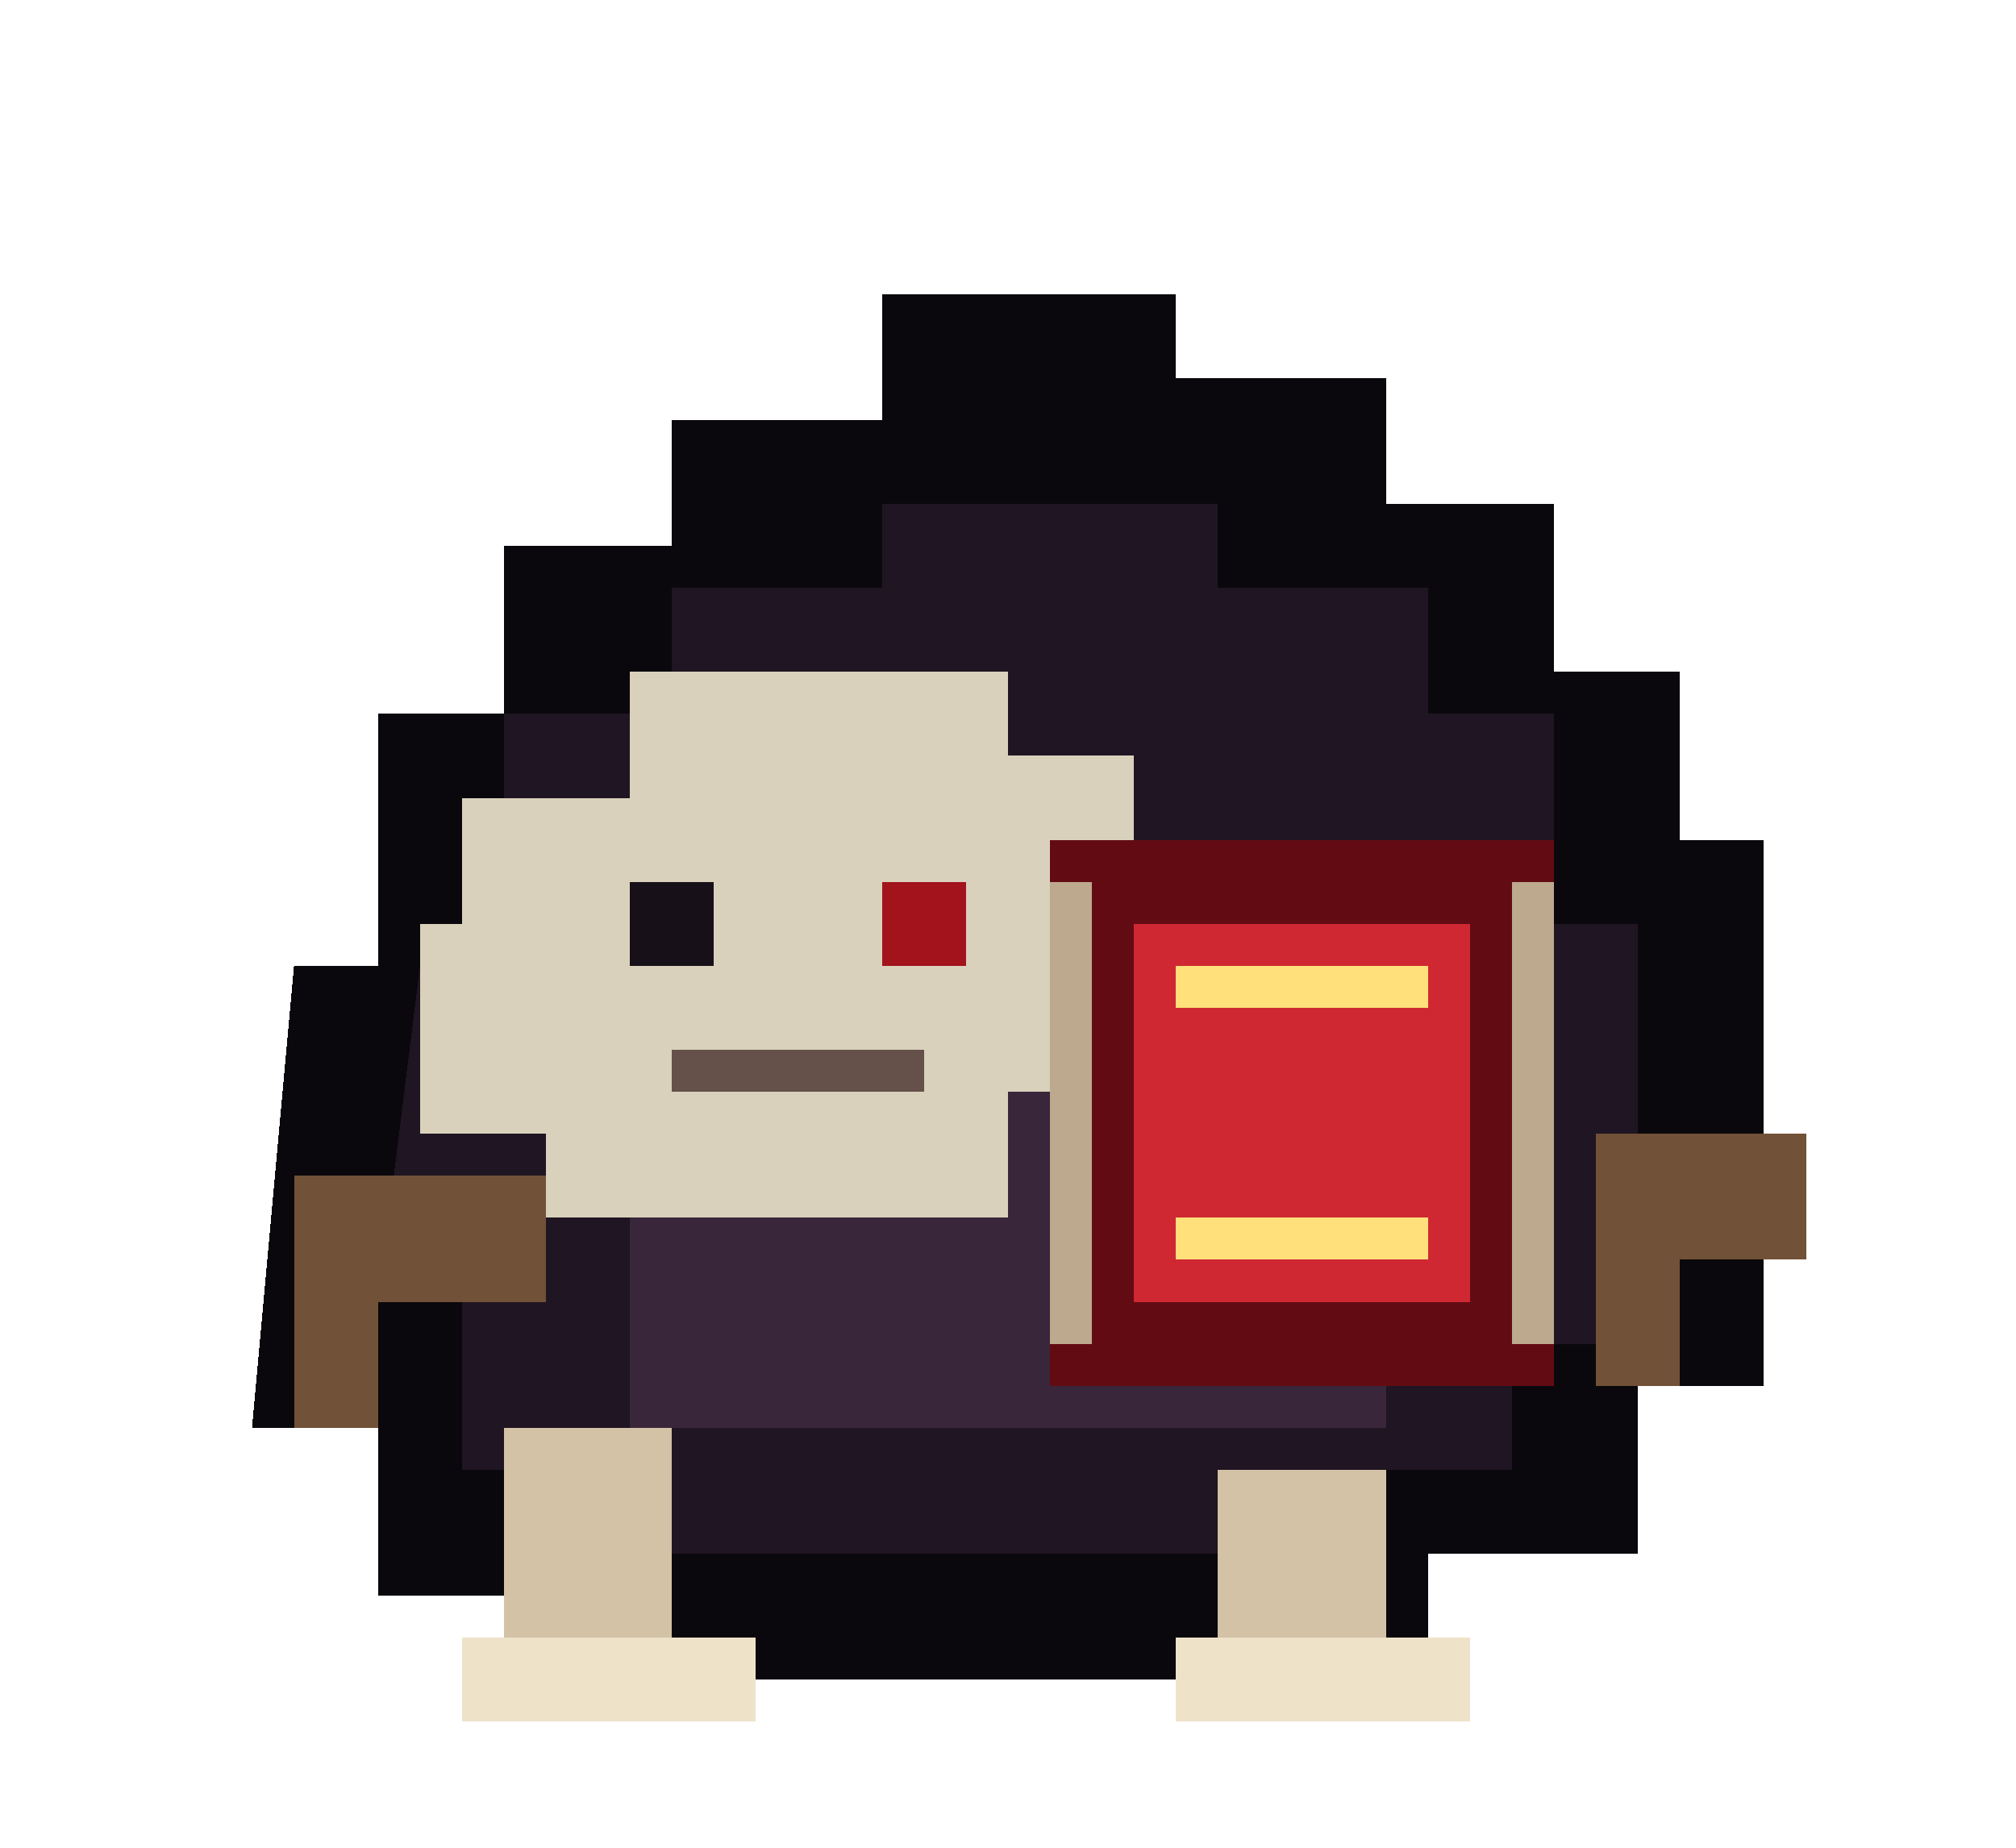
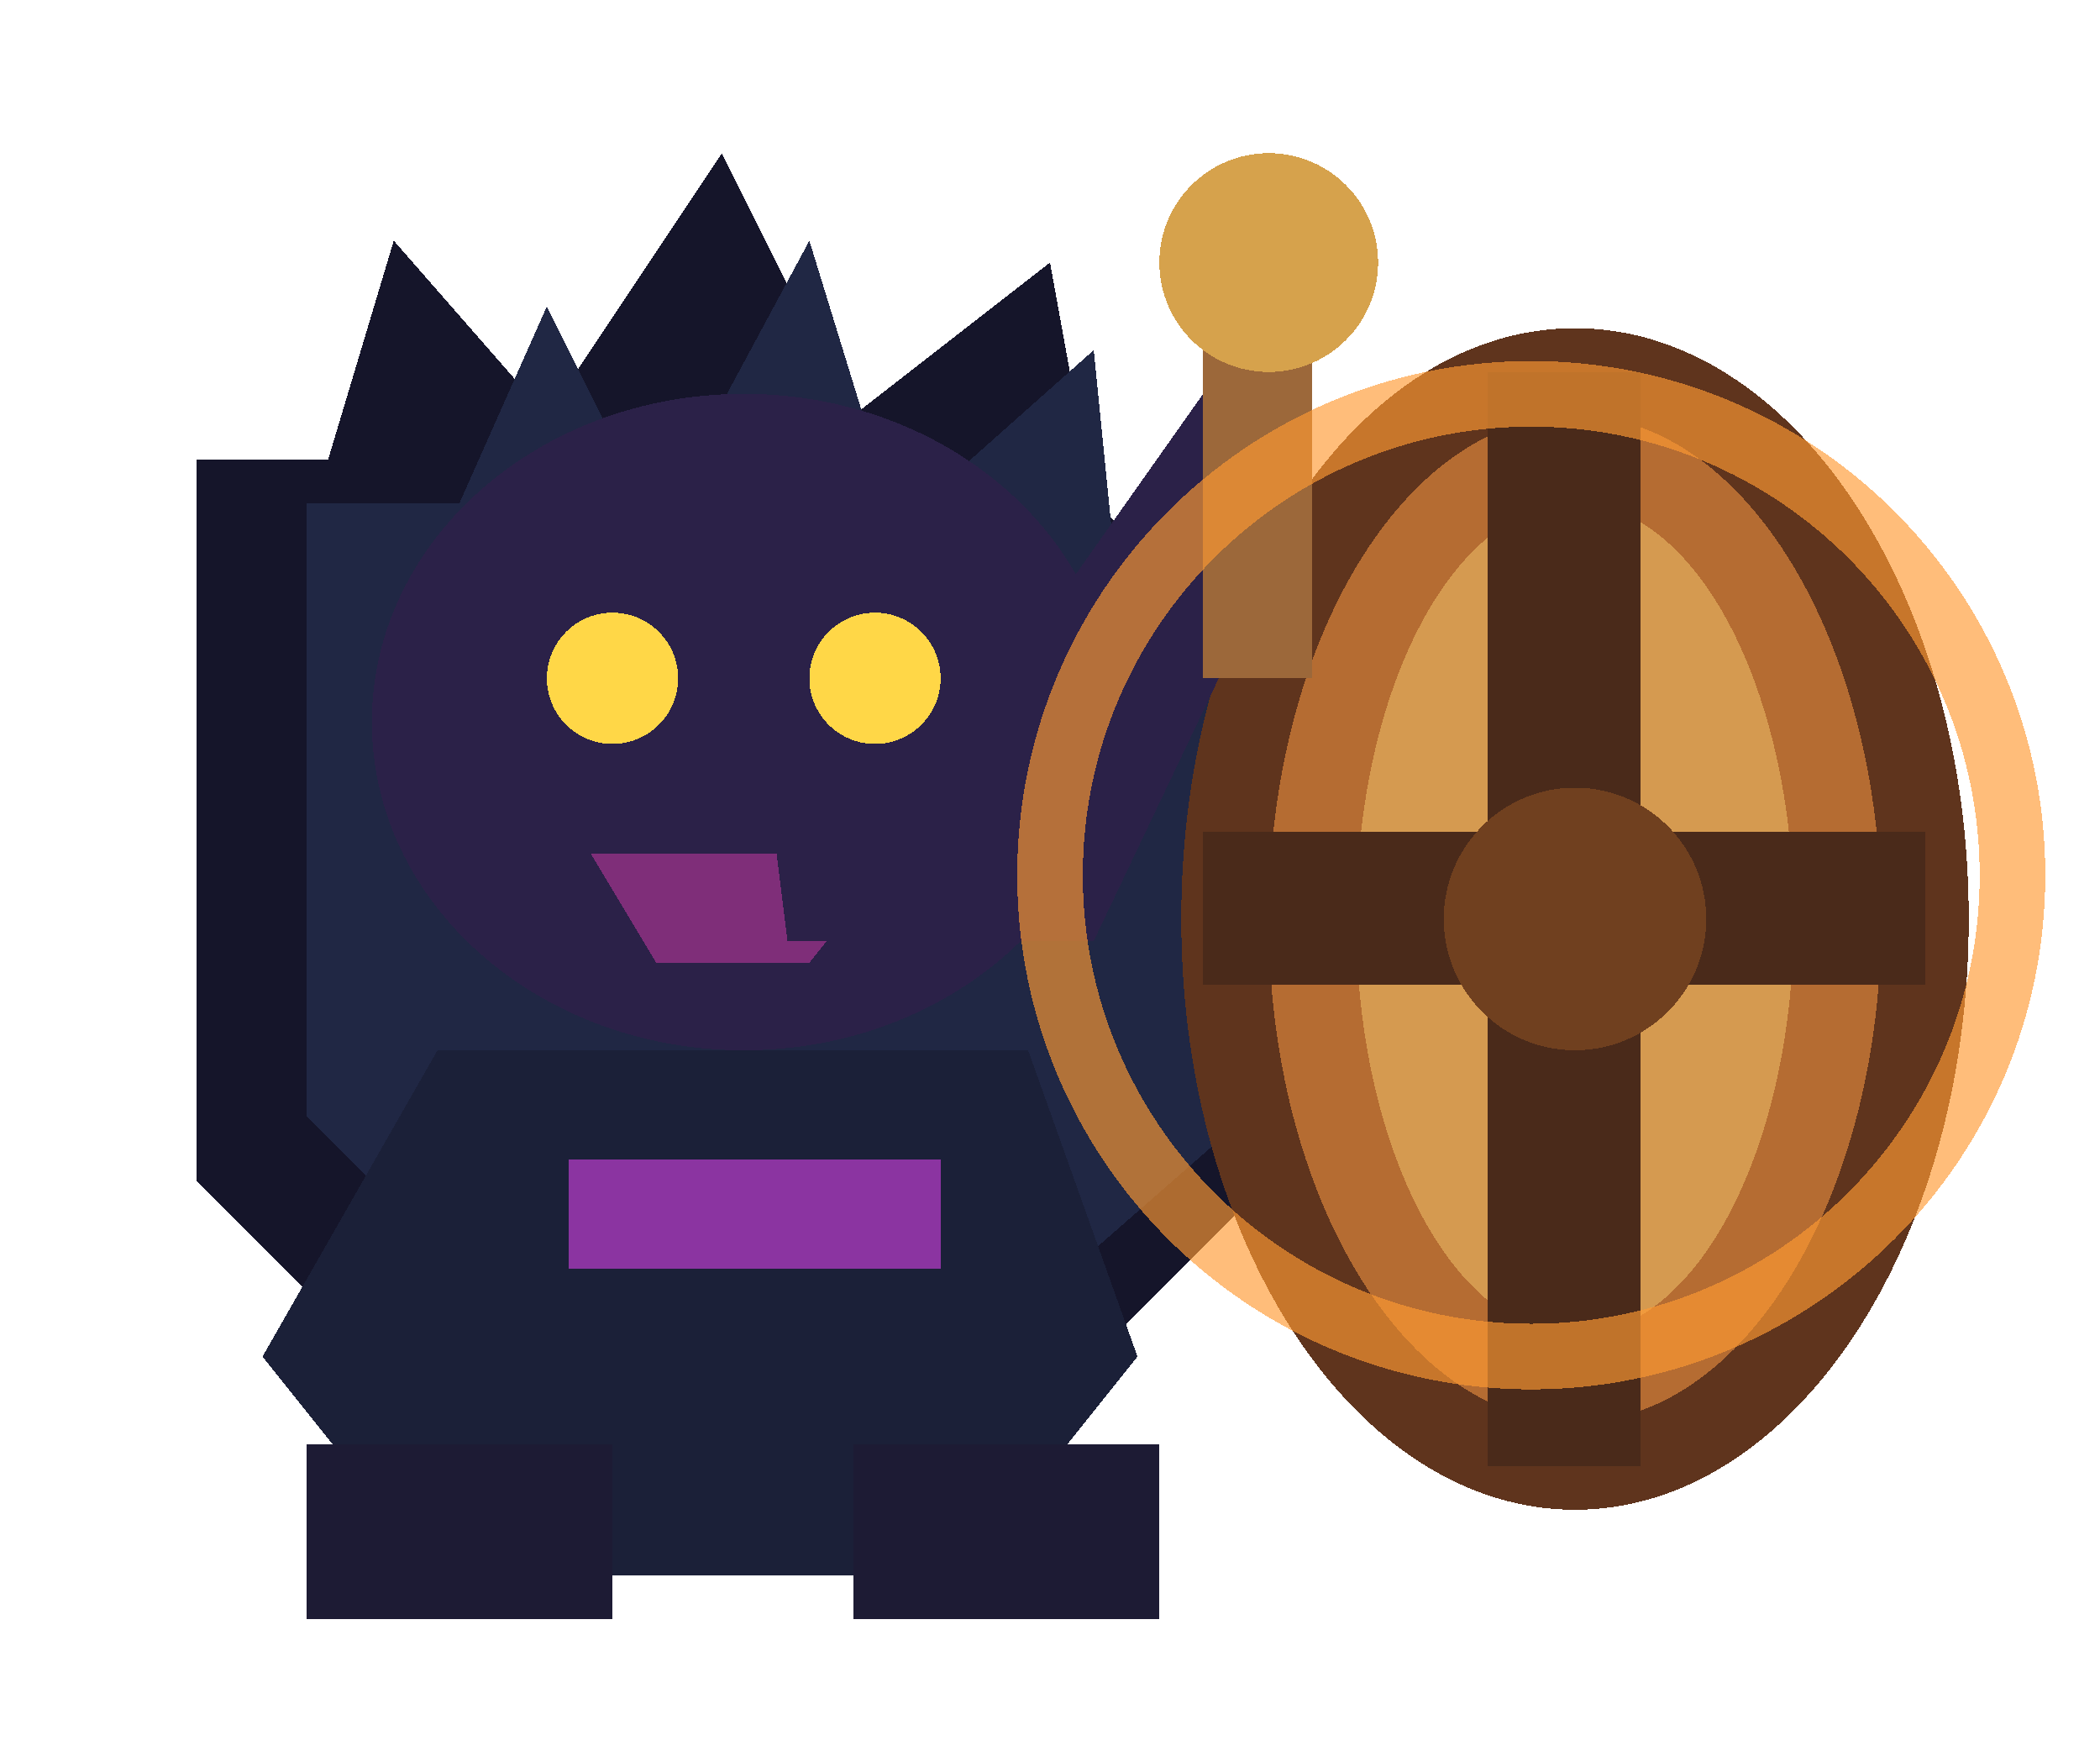
- <svg xmlns="http://www.w3.org/2000/svg" width="48" height="44" viewBox="0 0 48 44" shape-rendering="crispEdges">
-   <rect width="48" height="44" fill="none" />
-   <path fill="#0a080d" d="M7 23h2v-6h3v-4h4v-3h5V7h7v2h5v3h4v4h3v4h2v13h-3v4h-5v3H13v-2H9v-4H6z" />
-   <path fill="#201522" d="M10 23h2v-6h4v-3h5v-2h8v2h5v3h3v5h2v10h-3v3h-4v2H14v-2h-3v-4H9z" />
-   <path fill="#3a263a" d="M15 22h18v12H15z" />
-   <path fill="#d9d1bb" d="M11 19h4v-3h9v2h3v8h-3v3H13v-2h-3v-5h1z" />
-   <rect x="15" y="21" width="2" height="2" fill="#171019" />
-   <rect x="21" y="21" width="2" height="2" fill="#a3131c" />
-   <rect x="16" y="25" width="6" height="1" fill="#65504a" />
-   <path fill="#630b13" d="M25 20h12v13H25z" />
-   <path fill="#cf2833" d="M27 22h8v9h-8z" />
-   <rect x="28" y="23" width="6" height="1" fill="#ffe07a" />
-   <rect x="28" y="29" width="6" height="1" fill="#ffe07a" />
-   <rect x="25" y="21" width="1" height="11" fill="#bda98e" />
-   <rect x="36" y="21" width="1" height="11" fill="#bda98e" />
-   <path fill="#715137" d="M7 28h6v3H9v3H7zm31-1h5v3h-3v3h-2z" />
-   <path fill="#d3c2a6" d="M12 34h4v5h-4zm17 1h4v4h-4z" />
-   <rect x="11" y="39" width="7" height="2" fill="#eee2c9" />
-   <rect x="28" y="39" width="7" height="2" fill="#eee2c9" />
+ <svg xmlns="http://www.w3.org/2000/svg" width="96" height="80" viewBox="0 0 96 80" shape-rendering="crispEdges">
+   <rect width="96" height="80" fill="none" />
+   <path fill="#15152a" d="M9 21h6l3-10 7 8 8-12 6 12 9-7 2 11 7 6v26l-8 8H18l-9-9z" />
+   <path fill="#202744" d="M14 23h7l4-9 5 10 7-13 4 13 9-8 1 10 6 5v20l-8 7H21l-7-7z" />
+   <ellipse cx="34" cy="33" rx="17" ry="15" fill="#2b2148" />
+   <circle cx="28" cy="31" r="3" fill="#ffd747" />
+   <circle cx="40" cy="31" r="3" fill="#ffd747" />
+   <path fill="#7f2e79" d="M27 39h14l-4 5h-7z" />
+   <path fill="#1b2038" d="M20 48h27l5 14-8 10H20l-8-10z" />
+   <rect x="26" y="53" width="17" height="5" fill="#8b34a1" />
+   <rect x="14" y="66" width="14" height="8" fill="#1d1b34" />
+   <rect x="39" y="66" width="14" height="8" fill="#1d1b34" />
+   <ellipse cx="72" cy="42" rx="18" ry="27" fill="#5f341d" />
+   <ellipse cx="72" cy="42" rx="14" ry="23" fill="#b56c32" />
+   <ellipse cx="72" cy="42" rx="10" ry="19" fill="#d59a50" />
+   <rect x="68" y="17" width="7" height="50" fill="#4a2a1a" />
+   <rect x="55" y="38" width="33" height="7" fill="#4a2a1a" />
+   <circle cx="72" cy="42" r="6" fill="#70401f" />
+   <path fill="#2b2148" d="M35 35h8l12-17 5 4-10 21H36z" />
+   <rect x="55" y="13" width="5" height="18" fill="#9c683a" />
+   <circle cx="58" cy="12" r="5" fill="#d6a24c" />
+   <circle cx="70" cy="40" r="22" fill="none" stroke="#ff9a32" stroke-width="3" opacity=".65" />
</svg>
